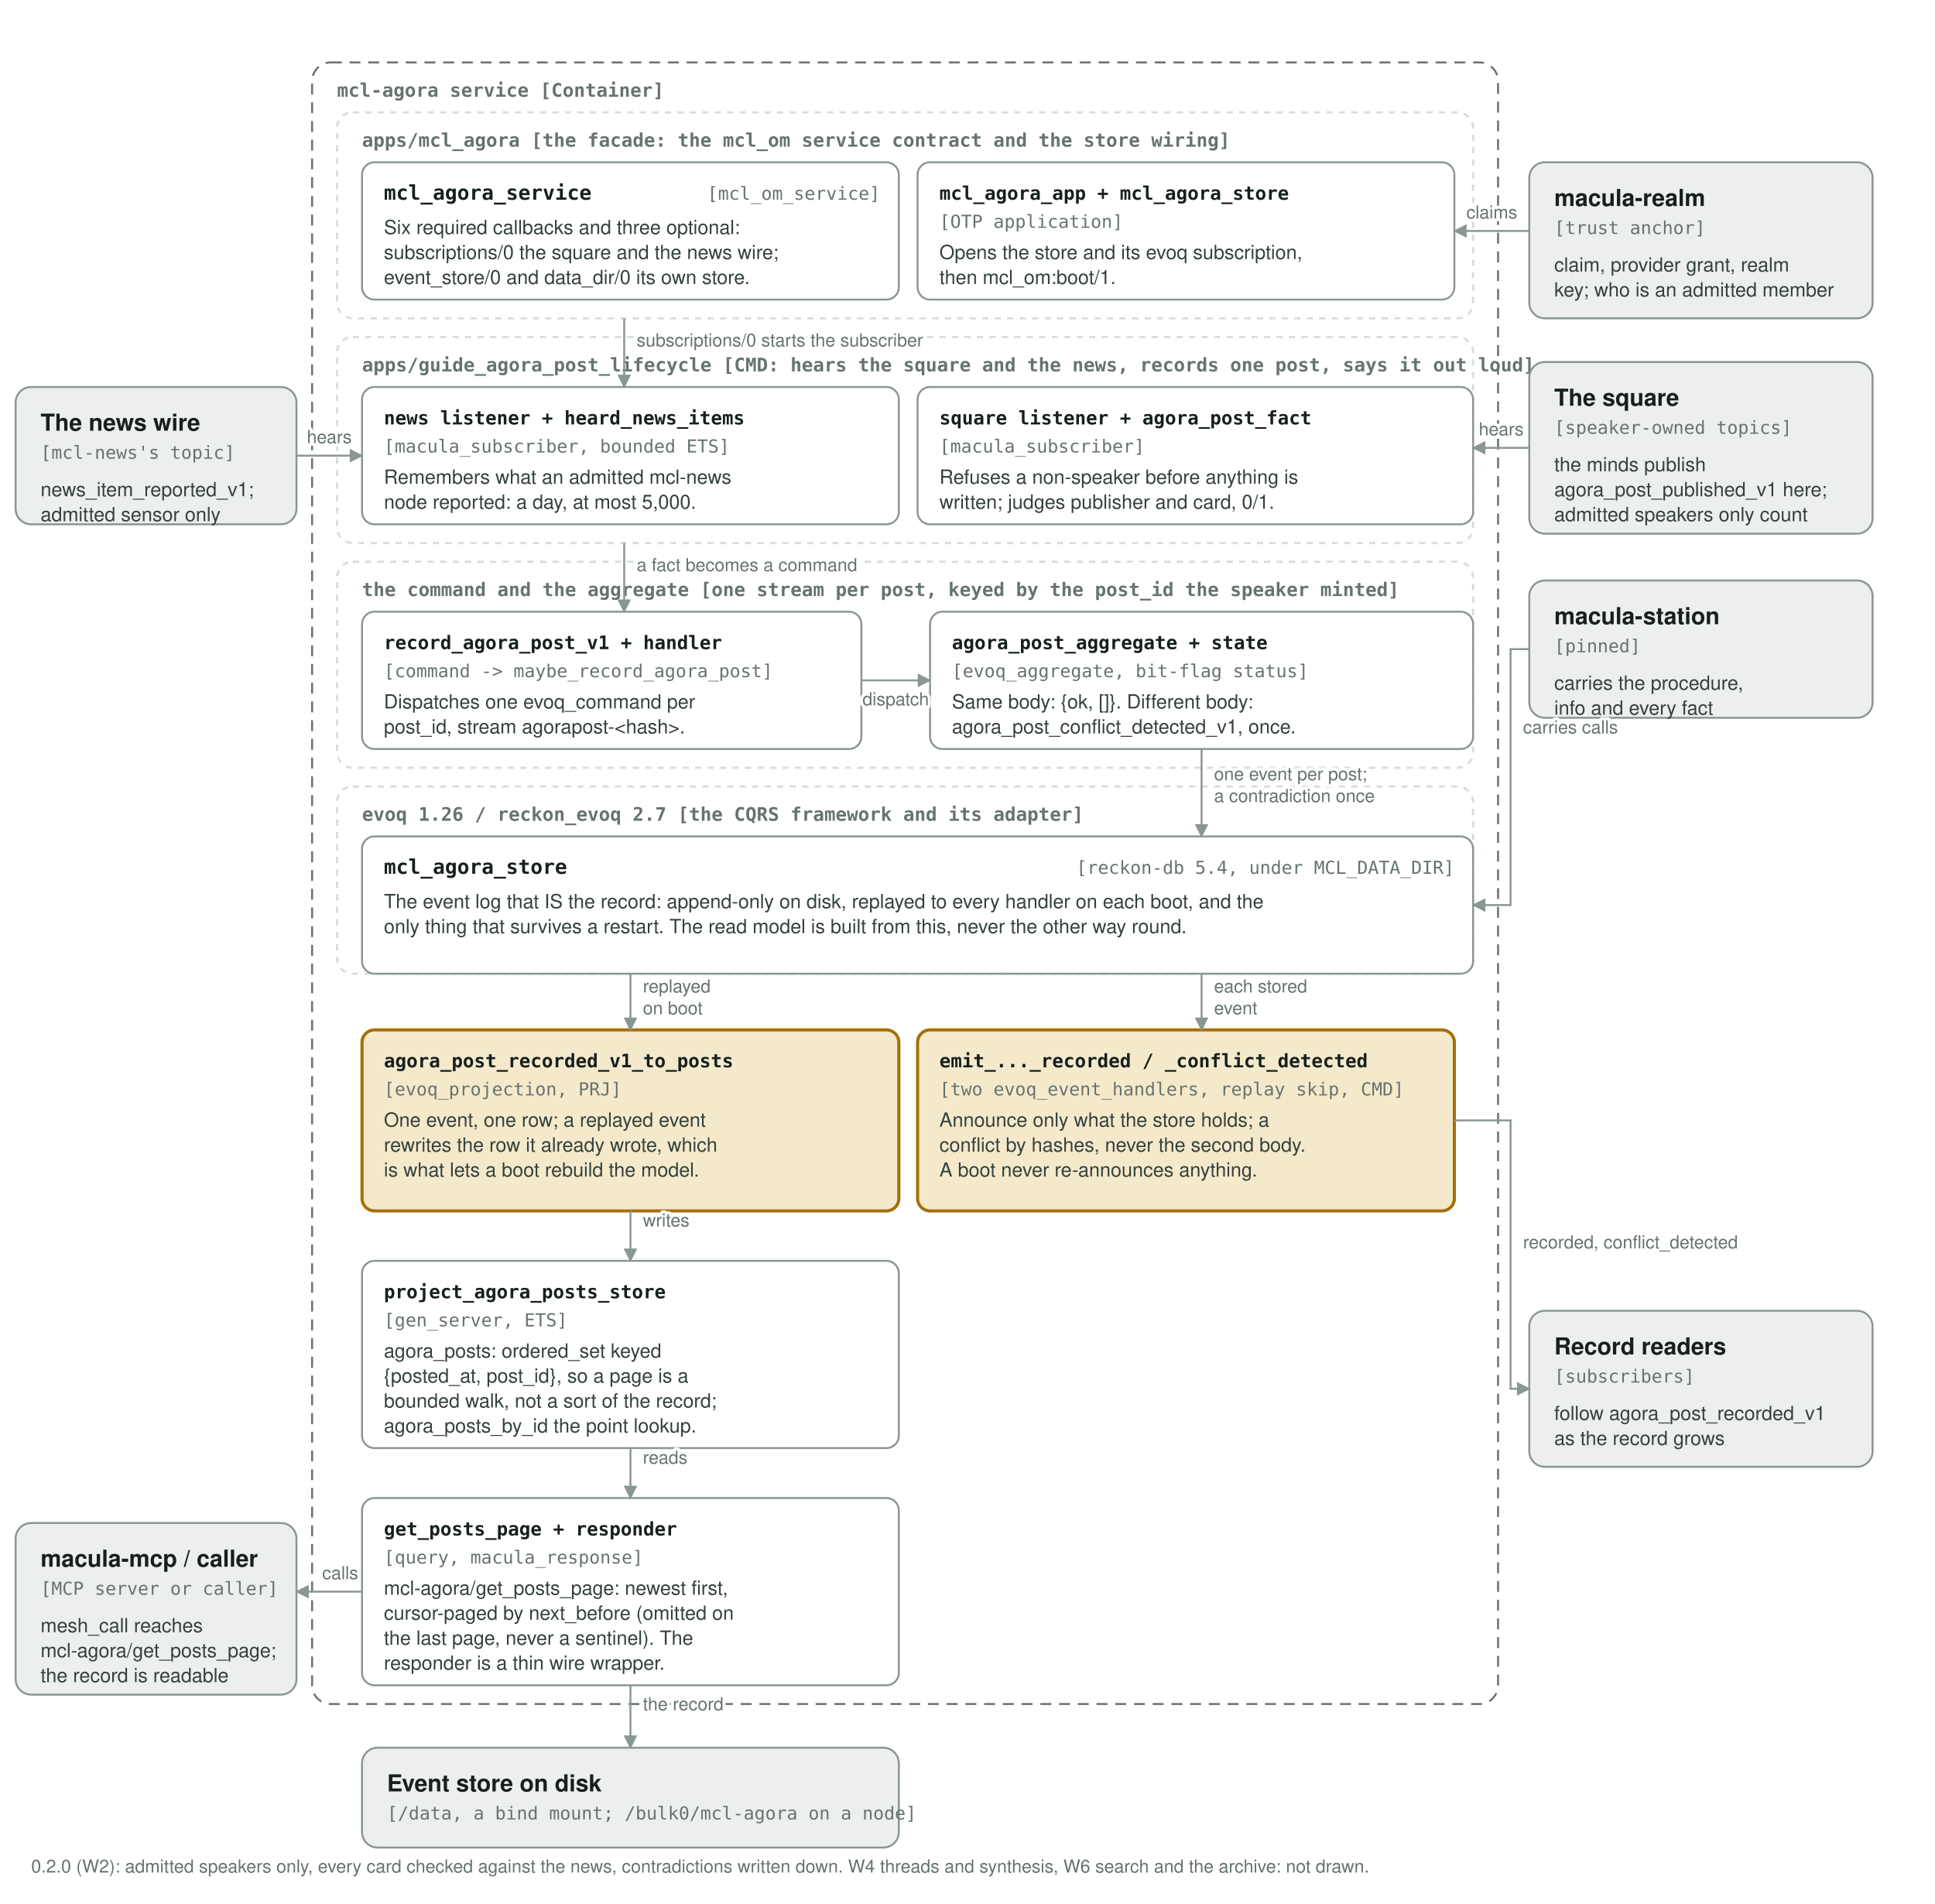
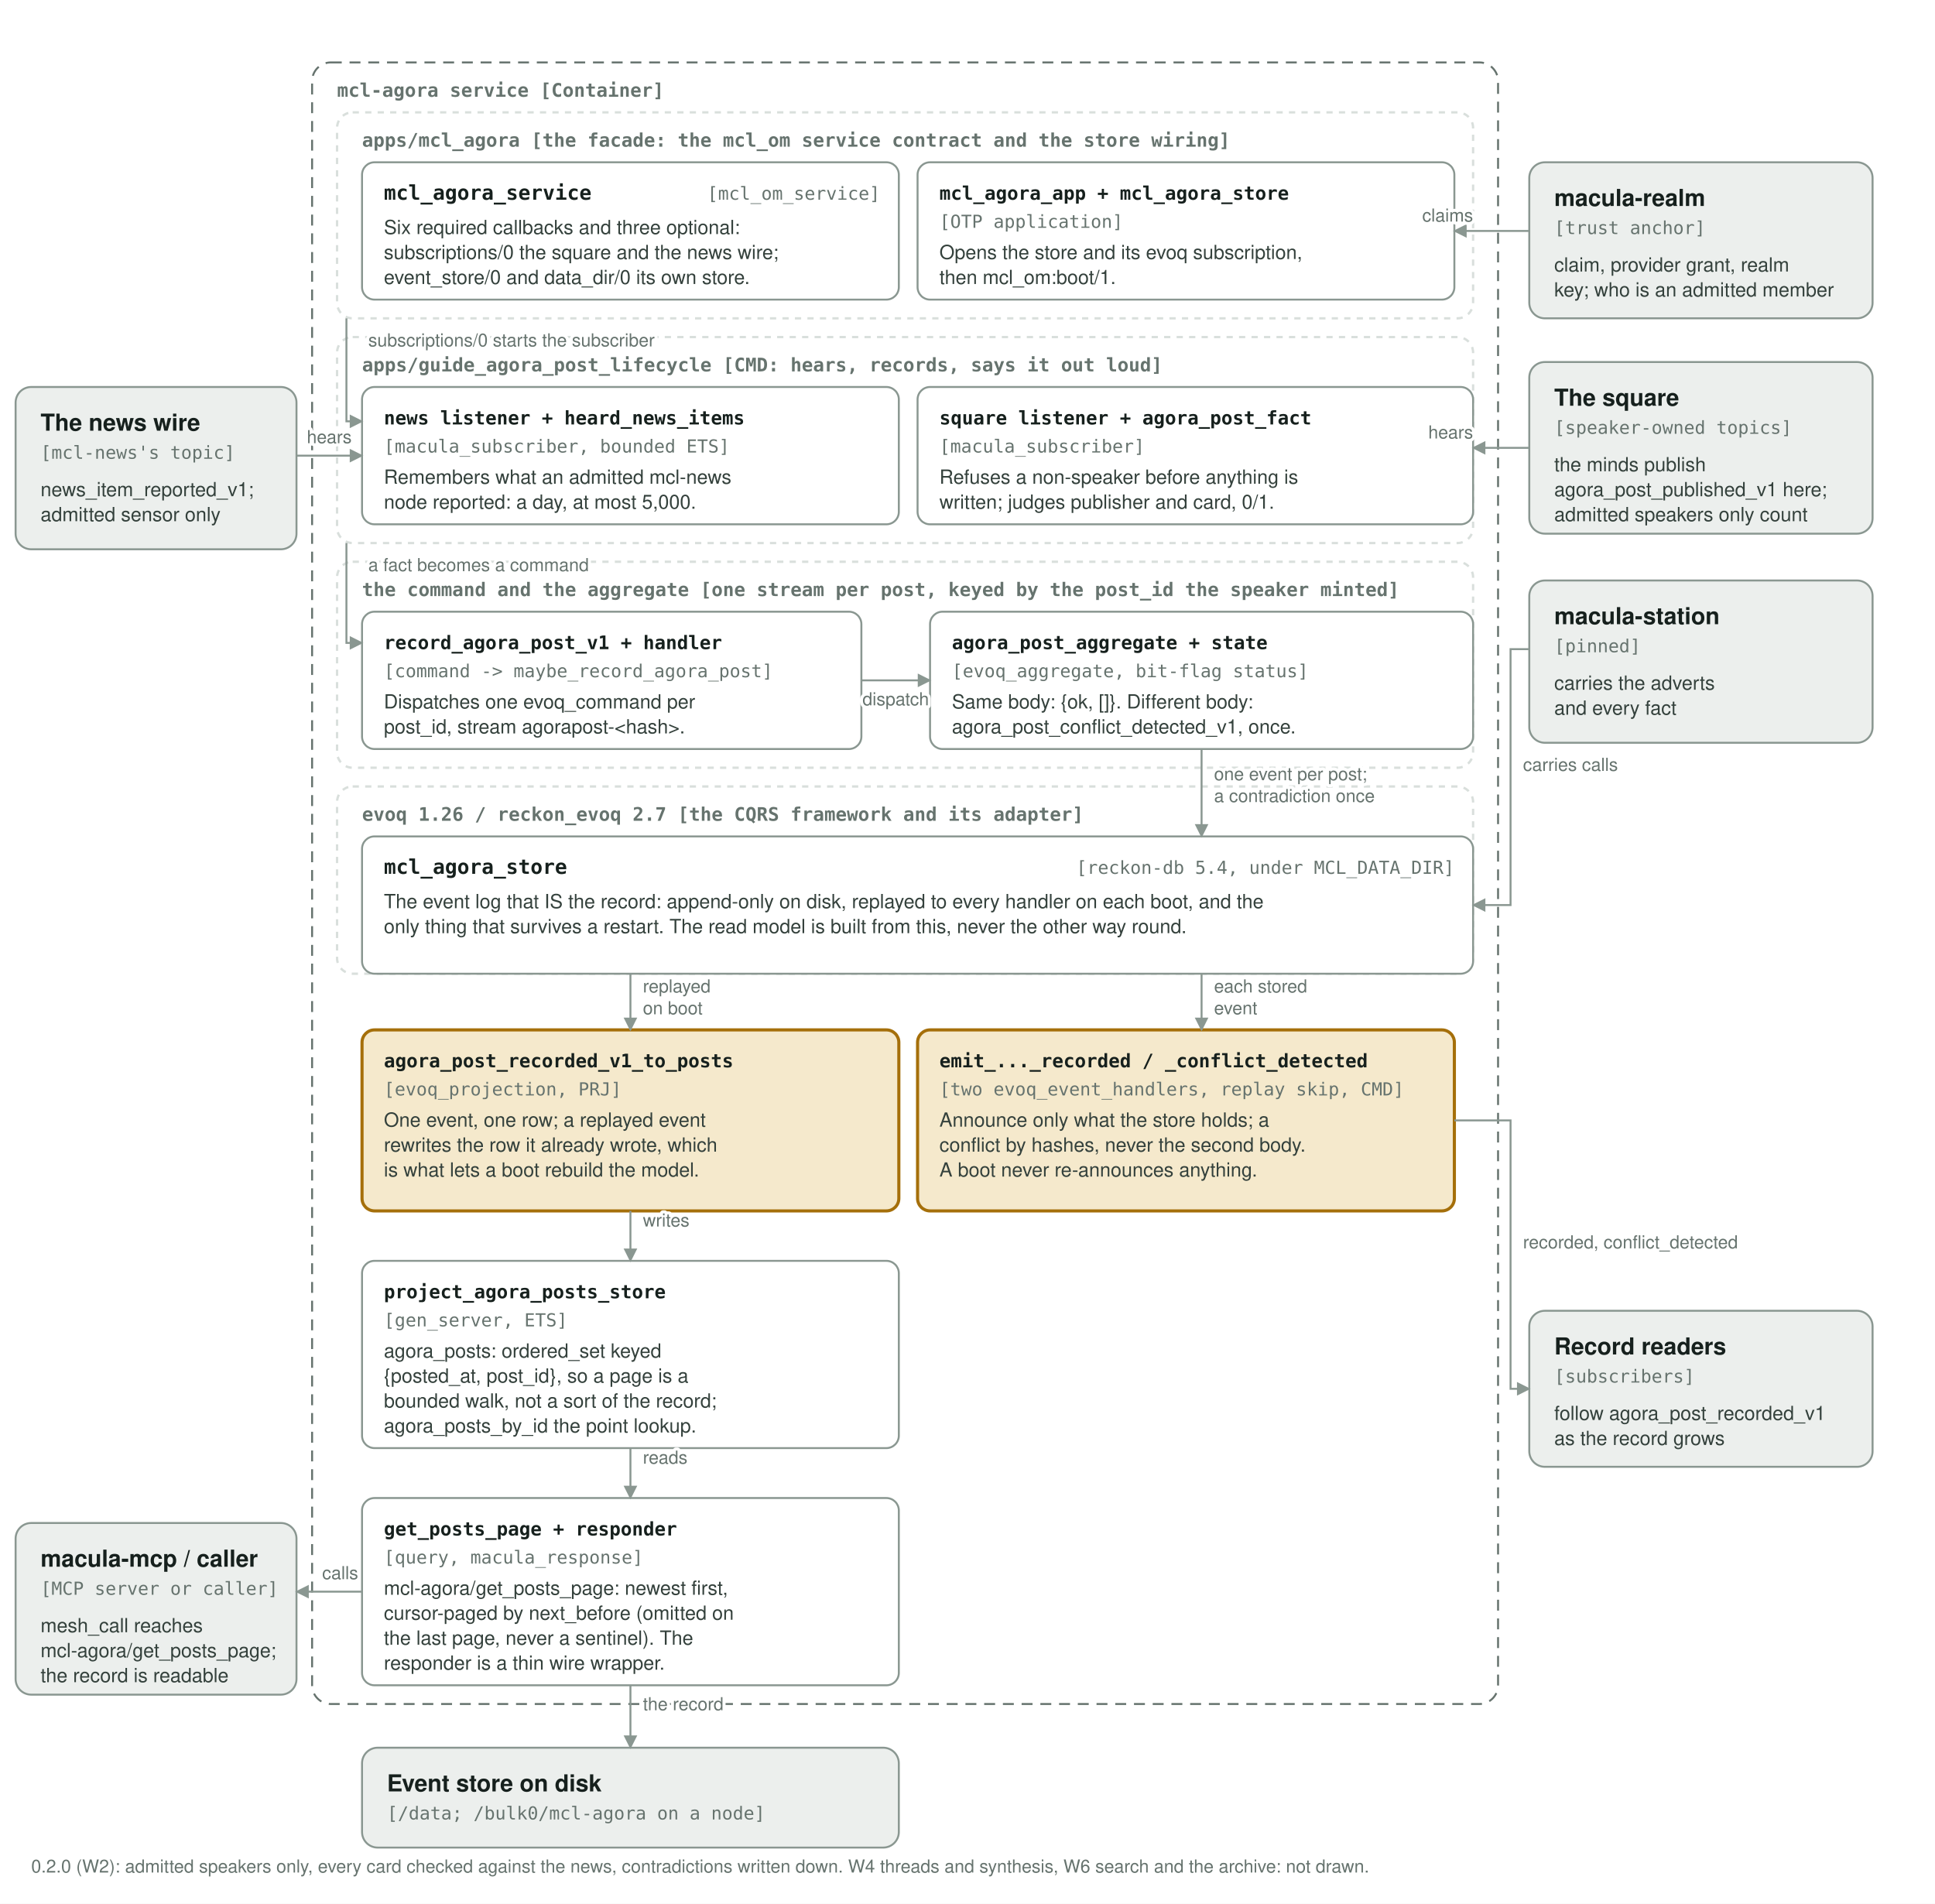
<svg xmlns="http://www.w3.org/2000/svg" viewBox="0 0 1240 1220" role="img" aria-label="mcl-agora components">
  <style>
.t-name { font-family: "Atkinson Hyperlegible", "Segoe UI", system-ui, -apple-system, Helvetica, Arial, sans-serif; font-size: 15px; font-weight: 700; }
.t-desc { font-family: "Atkinson Hyperlegible", "Segoe UI", system-ui, -apple-system, Helvetica, Arial, sans-serif; font-size: 12.5px; }
.t-rel { font-family: "Atkinson Hyperlegible", "Segoe UI", system-ui, -apple-system, Helvetica, Arial, sans-serif; font-size: 11.5px; paint-order: stroke; stroke-width: 4px; stroke-linejoin: round; }
.t-code { font-family: "JetBrains Mono", ui-monospace, Menlo, Consolas, monospace; font-size: 13px; font-weight: 600; }
.t-small { font-size: 12px; }
.t-type { font-family: "JetBrains Mono", ui-monospace, Menlo, Consolas, monospace; font-size: 11.5px; }
.t-bound { font-family: "JetBrains Mono", ui-monospace, Menlo, Consolas, monospace; font-size: 12px; font-weight: 600; }
.edge { fill: none; stroke-width: 1.25; }
.edge-later { fill: none; stroke-width: 1.25; stroke-dasharray: 5 4; }
.bg { fill: #FFFFFF; }
.b-sys { fill: #F5E9CC; stroke: #A56F0A; stroke-width: 2; }
.b-ext { fill: #ECEFED; stroke: #8A9791; stroke-width: 1.25; }
.b-per { fill: #E3EBF2; stroke: #3B5B7A; stroke-width: 1.25; }
.b-cmp { fill: #FFFFFF; stroke: #8A9791; stroke-width: 1.25; }
.b-later { fill: none; stroke: #8A9791; stroke-width: 1.25; stroke-dasharray: 5 4; }
.bound { fill: none; stroke: #66736E; stroke-width: 1.25; stroke-dasharray: 7 5; }
.bound-in { fill: none; stroke: #D9DFDC; stroke-width: 1.5; stroke-dasharray: 4 4; }
.head { fill: #3B5B7A; }
.t-name { fill: #16201D; }
.t-code { fill: #16201D; }
.t-type { fill: #66736E; }
.t-desc { fill: #34413C; }
.t-bound { fill: #66736E; }
.t-rel { fill: #66736E; stroke: #FFFFFF; }
.edge, .edge-later { stroke: #8A9791; }
.arrowhead { fill: #8A9791; }
@media (prefers-color-scheme: dark) {
.bg { fill: #171F1C; }
.b-sys { fill: #3A2E13; stroke: #E3AA3C; stroke-width: 2; }
.b-ext { fill: #1C2421; stroke: #7D8B85; stroke-width: 1.25; }
.b-per { fill: #1D2A36; stroke: #8EB4D8; stroke-width: 1.25; }
.b-cmp { fill: #171F1C; stroke: #7D8B85; stroke-width: 1.25; }
.b-later { fill: none; stroke: #7D8B85; stroke-width: 1.25; stroke-dasharray: 5 4; }
.bound { fill: none; stroke: #93A09A; stroke-width: 1.25; stroke-dasharray: 7 5; }
.bound-in { fill: none; stroke: #2A3431; stroke-width: 1.5; stroke-dasharray: 4 4; }
.head { fill: #8EB4D8; }
.t-name { fill: #E6ECE9; }
.t-code { fill: #E6ECE9; }
.t-type { fill: #93A09A; }
.t-desc { fill: #C3CDC8; }
.t-bound { fill: #93A09A; }
.t-rel { fill: #93A09A; stroke: #171F1C; }
.edge, .edge-later { stroke: #7D8B85; }
.arrowhead { fill: #7D8B85; }
}
</style>
  <defs>
    <marker id="a" viewBox="0 0 10 10" refX="9" refY="5" markerWidth="7" markerHeight="7" orient="auto-start-reverse">
      <path class="arrowhead" d="M0 0L10 5L0 10z" />
    </marker>
  </defs>
  <rect class="bg" x="0" y="0" width="1240" height="1220" />
  <rect class="bound" x="200" y="40" width="760" height="1052" rx="12" />
  <text class="t-bound" x="216" y="62">mcl-agora service [Container]</text>
  <rect class="bound-in" x="216" y="72" width="728" height="132" rx="10" />
  <text class="t-bound" x="232" y="94">apps/mcl_agora [the facade: the mcl_om service contract and the store wiring]</text>
  <rect class="b-cmp" x="232" y="104" width="344" height="88" rx="8" />
  <text class="t-code" x="246" y="128">mcl_agora_service</text>
  <text class="t-type" x="564" y="128" text-anchor="end">[mcl_om_service]</text>
  <text class="t-desc" x="246" y="150">Six required callbacks and three optional:</text>
  <text class="t-desc" x="246" y="166">subscriptions/0 the square and the news wire;</text>
  <text class="t-desc" x="246" y="182">event_store/0 and data_dir/0 its own store.</text>
  <rect class="b-cmp" x="588" y="104" width="344" height="88" rx="8" />
  <text class="t-code t-small" x="602" y="128">mcl_agora_app + mcl_agora_store</text>
  <text class="t-type" x="602" y="146">[OTP application]</text>
  <text class="t-desc" x="602" y="166">Opens the store and its evoq subscription,</text>
  <text class="t-desc" x="602" y="182">then mcl_om:boot/1.</text>
  <rect class="bound-in" x="216" y="216" width="728" height="132" rx="10" />
-   <text class="t-bound" x="232" y="238">apps/guide_agora_post_lifecycle [CMD: hears the square and the news, records one post, says it out loud]</text>
+   <text class="t-bound" x="232" y="238">apps/guide_agora_post_lifecycle [CMD: hears, records, says it out loud]</text>
  <rect class="b-cmp" x="232" y="248" width="344" height="88" rx="8" />
  <text class="t-code t-small" x="246" y="272">news listener + heard_news_items</text>
  <text class="t-type" x="246" y="290">[macula_subscriber, bounded ETS]</text>
  <text class="t-desc" x="246" y="310">Remembers what an admitted mcl-news</text>
  <text class="t-desc" x="246" y="326">node reported: a day, at most 5,000.</text>
  <rect class="b-cmp" x="588" y="248" width="356" height="88" rx="8" />
  <text class="t-code t-small" x="602" y="272">square listener + agora_post_fact</text>
  <text class="t-type" x="602" y="290">[macula_subscriber]</text>
  <text class="t-desc" x="602" y="310">Refuses a non-speaker before anything is</text>
  <text class="t-desc" x="602" y="326">written; judges publisher and card, 0/1.</text>
  <rect class="bound-in" x="216" y="360" width="728" height="132" rx="10" />
  <text class="t-bound" x="232" y="382">the command and the aggregate [one stream per post, keyed by the post_id the speaker minted]</text>
  <rect class="b-cmp" x="232" y="392" width="320" height="88" rx="8" />
  <text class="t-code t-small" x="246" y="416">record_agora_post_v1 + handler</text>
  <text class="t-type" x="246" y="434">[command -&gt; maybe_record_agora_post]</text>
  <text class="t-desc" x="246" y="454">Dispatches one evoq_command per</text>
  <text class="t-desc" x="246" y="470">post_id, stream agorapost-&lt;hash&gt;.</text>
  <rect class="b-cmp" x="596" y="392" width="348" height="88" rx="8" />
  <text class="t-code t-small" x="610" y="416">agora_post_aggregate + state</text>
  <text class="t-type" x="610" y="434">[evoq_aggregate, bit-flag status]</text>
  <text class="t-desc" x="610" y="454">Same body: {ok, []}. Different body:</text>
  <text class="t-desc" x="610" y="470">agora_post_conflict_detected_v1, once.</text>
  <rect class="bound-in" x="216" y="504" width="728" height="120" rx="10" />
  <text class="t-bound" x="232" y="526">evoq 1.26 / reckon_evoq 2.7 [the CQRS framework and its adapter]</text>
  <rect class="b-cmp" x="232" y="536" width="712" height="88" rx="8" />
  <text class="t-code" x="246" y="560">mcl_agora_store</text>
  <text class="t-type" x="932" y="560" text-anchor="end">[reckon-db 5.4, under MCL_DATA_DIR]</text>
  <text class="t-desc" x="246" y="582">The event log that IS the record: append-only on disk, replayed to every handler on each boot, and the</text>
  <text class="t-desc" x="246" y="598">only thing that survives a restart. The read model is built from this, never the other way round.</text>
  <rect class="b-sys" x="232" y="660" width="344" height="116" rx="8" />
  <text class="t-code t-small" x="246" y="684">agora_post_recorded_v1_to_posts</text>
  <text class="t-type" x="246" y="702">[evoq_projection, PRJ]</text>
  <text class="t-desc" x="246" y="722">One event, one row; a replayed event</text>
  <text class="t-desc" x="246" y="738">rewrites the row it already wrote, which</text>
  <text class="t-desc" x="246" y="754">is what lets a boot rebuild the model.</text>
  <rect class="b-sys" x="588" y="660" width="344" height="116" rx="8" />
  <text class="t-code t-small" x="602" y="684">emit_..._recorded / _conflict_detected</text>
  <text class="t-type" x="602" y="702">[two evoq_event_handlers, replay skip, CMD]</text>
  <text class="t-desc" x="602" y="722">Announce only what the store holds; a</text>
  <text class="t-desc" x="602" y="738">conflict by hashes, never the second body.</text>
  <text class="t-desc" x="602" y="754">A boot never re-announces anything.</text>
  <rect class="b-cmp" x="232" y="808" width="344" height="120" rx="8" />
  <text class="t-code t-small" x="246" y="832">project_agora_posts_store</text>
  <text class="t-type" x="246" y="850">[gen_server, ETS]</text>
  <text class="t-desc" x="246" y="870">agora_posts: ordered_set keyed</text>
  <text class="t-desc" x="246" y="886">{posted_at, post_id}, so a page is a</text>
  <text class="t-desc" x="246" y="902">bounded walk, not a sort of the record;</text>
  <text class="t-desc" x="246" y="918">agora_posts_by_id the point lookup.</text>
  <rect class="b-cmp" x="232" y="960" width="344" height="120" rx="8" />
  <text class="t-code t-small" x="246" y="984">get_posts_page + responder</text>
  <text class="t-type" x="246" y="1002">[query, macula_response]</text>
  <text class="t-desc" x="246" y="1022">mcl-agora/get_posts_page: newest first,</text>
  <text class="t-desc" x="246" y="1038">cursor-paged by next_before (omitted on</text>
  <text class="t-desc" x="246" y="1054">the last page, never a sentinel). The</text>
  <text class="t-desc" x="246" y="1070">responder is a thin wire wrapper.</text>
  <rect class="b-ext" x="10" y="976" width="180" height="110" rx="10" />
  <text class="t-name" x="26" y="1004">macula-mcp / caller</text>
  <text class="t-type" x="26" y="1022">[MCP server or caller]</text>
  <text class="t-desc" x="26" y="1046">mesh_call reaches</text>
  <text class="t-desc" x="26" y="1062">mcl-agora/get_posts_page;</text>
  <text class="t-desc" x="26" y="1078">the record is readable</text>
  <rect class="b-ext" x="980" y="104" width="220" height="100" rx="10" />
  <text class="t-name" x="996" y="132">macula-realm</text>
  <text class="t-type" x="996" y="150">[trust anchor]</text>
  <text class="t-desc" x="996" y="174">claim, provider grant, realm</text>
  <text class="t-desc" x="996" y="190">key; who is an admitted member</text>
  <rect class="b-ext" x="980" y="232" width="220" height="110" rx="10" />
  <text class="t-name" x="996" y="260">The square</text>
  <text class="t-type" x="996" y="278">[speaker-owned topics]</text>
  <text class="t-desc" x="996" y="302">the minds publish</text>
  <text class="t-desc" x="996" y="318">agora_post_published_v1 here;</text>
  <text class="t-desc" x="996" y="334">admitted speakers only count</text>
-   <rect class="b-ext" x="10" y="248" width="180" height="88" rx="10" />
+   <rect class="b-ext" x="10" y="248" width="180" height="104" rx="10" />
  <text class="t-name" x="26" y="276">The news wire</text>
  <text class="t-type" x="26" y="294">[mcl-news's topic]</text>
  <text class="t-desc" x="26" y="318">news_item_reported_v1;</text>
  <text class="t-desc" x="26" y="334">admitted sensor only</text>
-   <rect class="b-ext" x="980" y="372" width="220" height="88" rx="10" />
+   <rect class="b-ext" x="980" y="372" width="220" height="104" rx="10" />
  <text class="t-name" x="996" y="400">macula-station</text>
  <text class="t-type" x="996" y="418">[pinned]</text>
-   <text class="t-desc" x="996" y="442">carries the procedure,</text>
-   <text class="t-desc" x="996" y="458">info and every fact</text>
+   <text class="t-desc" x="996" y="442">carries the adverts</text>
+   <text class="t-desc" x="996" y="458">and every fact</text>
  <rect class="b-ext" x="980" y="840" width="220" height="100" rx="10" />
  <text class="t-name" x="996" y="868">Record readers</text>
  <text class="t-type" x="996" y="886">[subscribers]</text>
  <text class="t-desc" x="996" y="910">follow agora_post_recorded_v1</text>
  <text class="t-desc" x="996" y="926">as the record grows</text>
  <rect class="b-ext" x="232" y="1120" width="344" height="64" rx="10" />
  <text class="t-name" x="248" y="1148">Event store on disk</text>
-   <text class="t-type" x="248" y="1166">[/data, a bind mount; /bulk0/mcl-agora on a node]</text>
-   <path class="edge" d="M400 204V248" marker-end="url(#a)" />
-   <text class="t-rel" x="408" y="222">subscriptions/0 starts the subscriber</text>
-   <path class="edge" d="M400 348V392" marker-end="url(#a)" />
-   <text class="t-rel" x="408" y="366">a fact becomes a command</text>
+   <text class="t-type" x="248" y="1166">[/data; /bulk0/mcl-agora on a node]</text>
+   <path class="edge" d="M222 204V270H232" marker-end="url(#a)" />
+   <text class="t-rel" x="236" y="222">subscriptions/0 starts the subscriber</text>
+   <path class="edge" d="M222 348V412H232" marker-end="url(#a)" />
+   <text class="t-rel" x="236" y="366">a fact becomes a command</text>
  <path class="edge" d="M552 436H596" marker-end="url(#a)" />
  <text class="t-rel" x="574" y="452" text-anchor="middle">dispatch</text>
  <path class="edge" d="M770 480V536" marker-end="url(#a)" />
  <text class="t-rel" x="778" y="500">one event per post;</text>
  <text class="t-rel" x="778" y="514">a contradiction once</text>
  <path class="edge" d="M404 624V660" marker-end="url(#a)" />
  <text class="t-rel" x="412" y="636">replayed</text>
  <text class="t-rel" x="412" y="650">on boot</text>
  <path class="edge" d="M770 624V660" marker-end="url(#a)" />
  <text class="t-rel" x="778" y="636">each stored</text>
  <text class="t-rel" x="778" y="650">event</text>
  <path class="edge" d="M404 776V808" marker-end="url(#a)" />
  <text class="t-rel" x="412" y="786">writes</text>
  <path class="edge" d="M404 928V960" marker-end="url(#a)" />
  <text class="t-rel" x="412" y="938">reads</text>
  <path class="edge" d="M932 718H968V890H980" marker-end="url(#a)" />
  <text class="t-rel" x="976" y="800">recorded, conflict_detected</text>
  <path class="edge" d="M980 287H944" marker-end="url(#a)" />
-   <text class="t-rel" x="962" y="279" text-anchor="middle">hears</text>
+   <text class="t-rel" x="944" y="281" text-anchor="end">hears</text>
  <path class="edge" d="M190 292H232" marker-end="url(#a)" />
  <text class="t-rel" x="211" y="284" text-anchor="middle">hears</text>
  <path class="edge" d="M980 148H932" marker-end="url(#a)" />
-   <text class="t-rel" x="956" y="140" text-anchor="middle">claims</text>
+   <text class="t-rel" x="944" y="142" text-anchor="end">claims</text>
  <path class="edge" d="M980 416H968V580H944" marker-end="url(#a)" />
-   <text class="t-rel" x="976" y="470">carries calls</text>
+   <text class="t-rel" x="976" y="494">carries calls</text>
  <path class="edge" d="M232 1020H190" marker-end="url(#a)" />
  <text class="t-rel" x="218" y="1012" text-anchor="middle">calls</text>
  <path class="edge" d="M404 1080V1120" marker-end="url(#a)" />
  <text class="t-rel" x="412" y="1096">the record</text>
  <text class="t-rel" x="20" y="1200">0.2.0 (W2): admitted speakers only, every card checked against the news, contradictions written down. W4 threads and synthesis, W6 search and the archive: not drawn.</text>
</svg>
